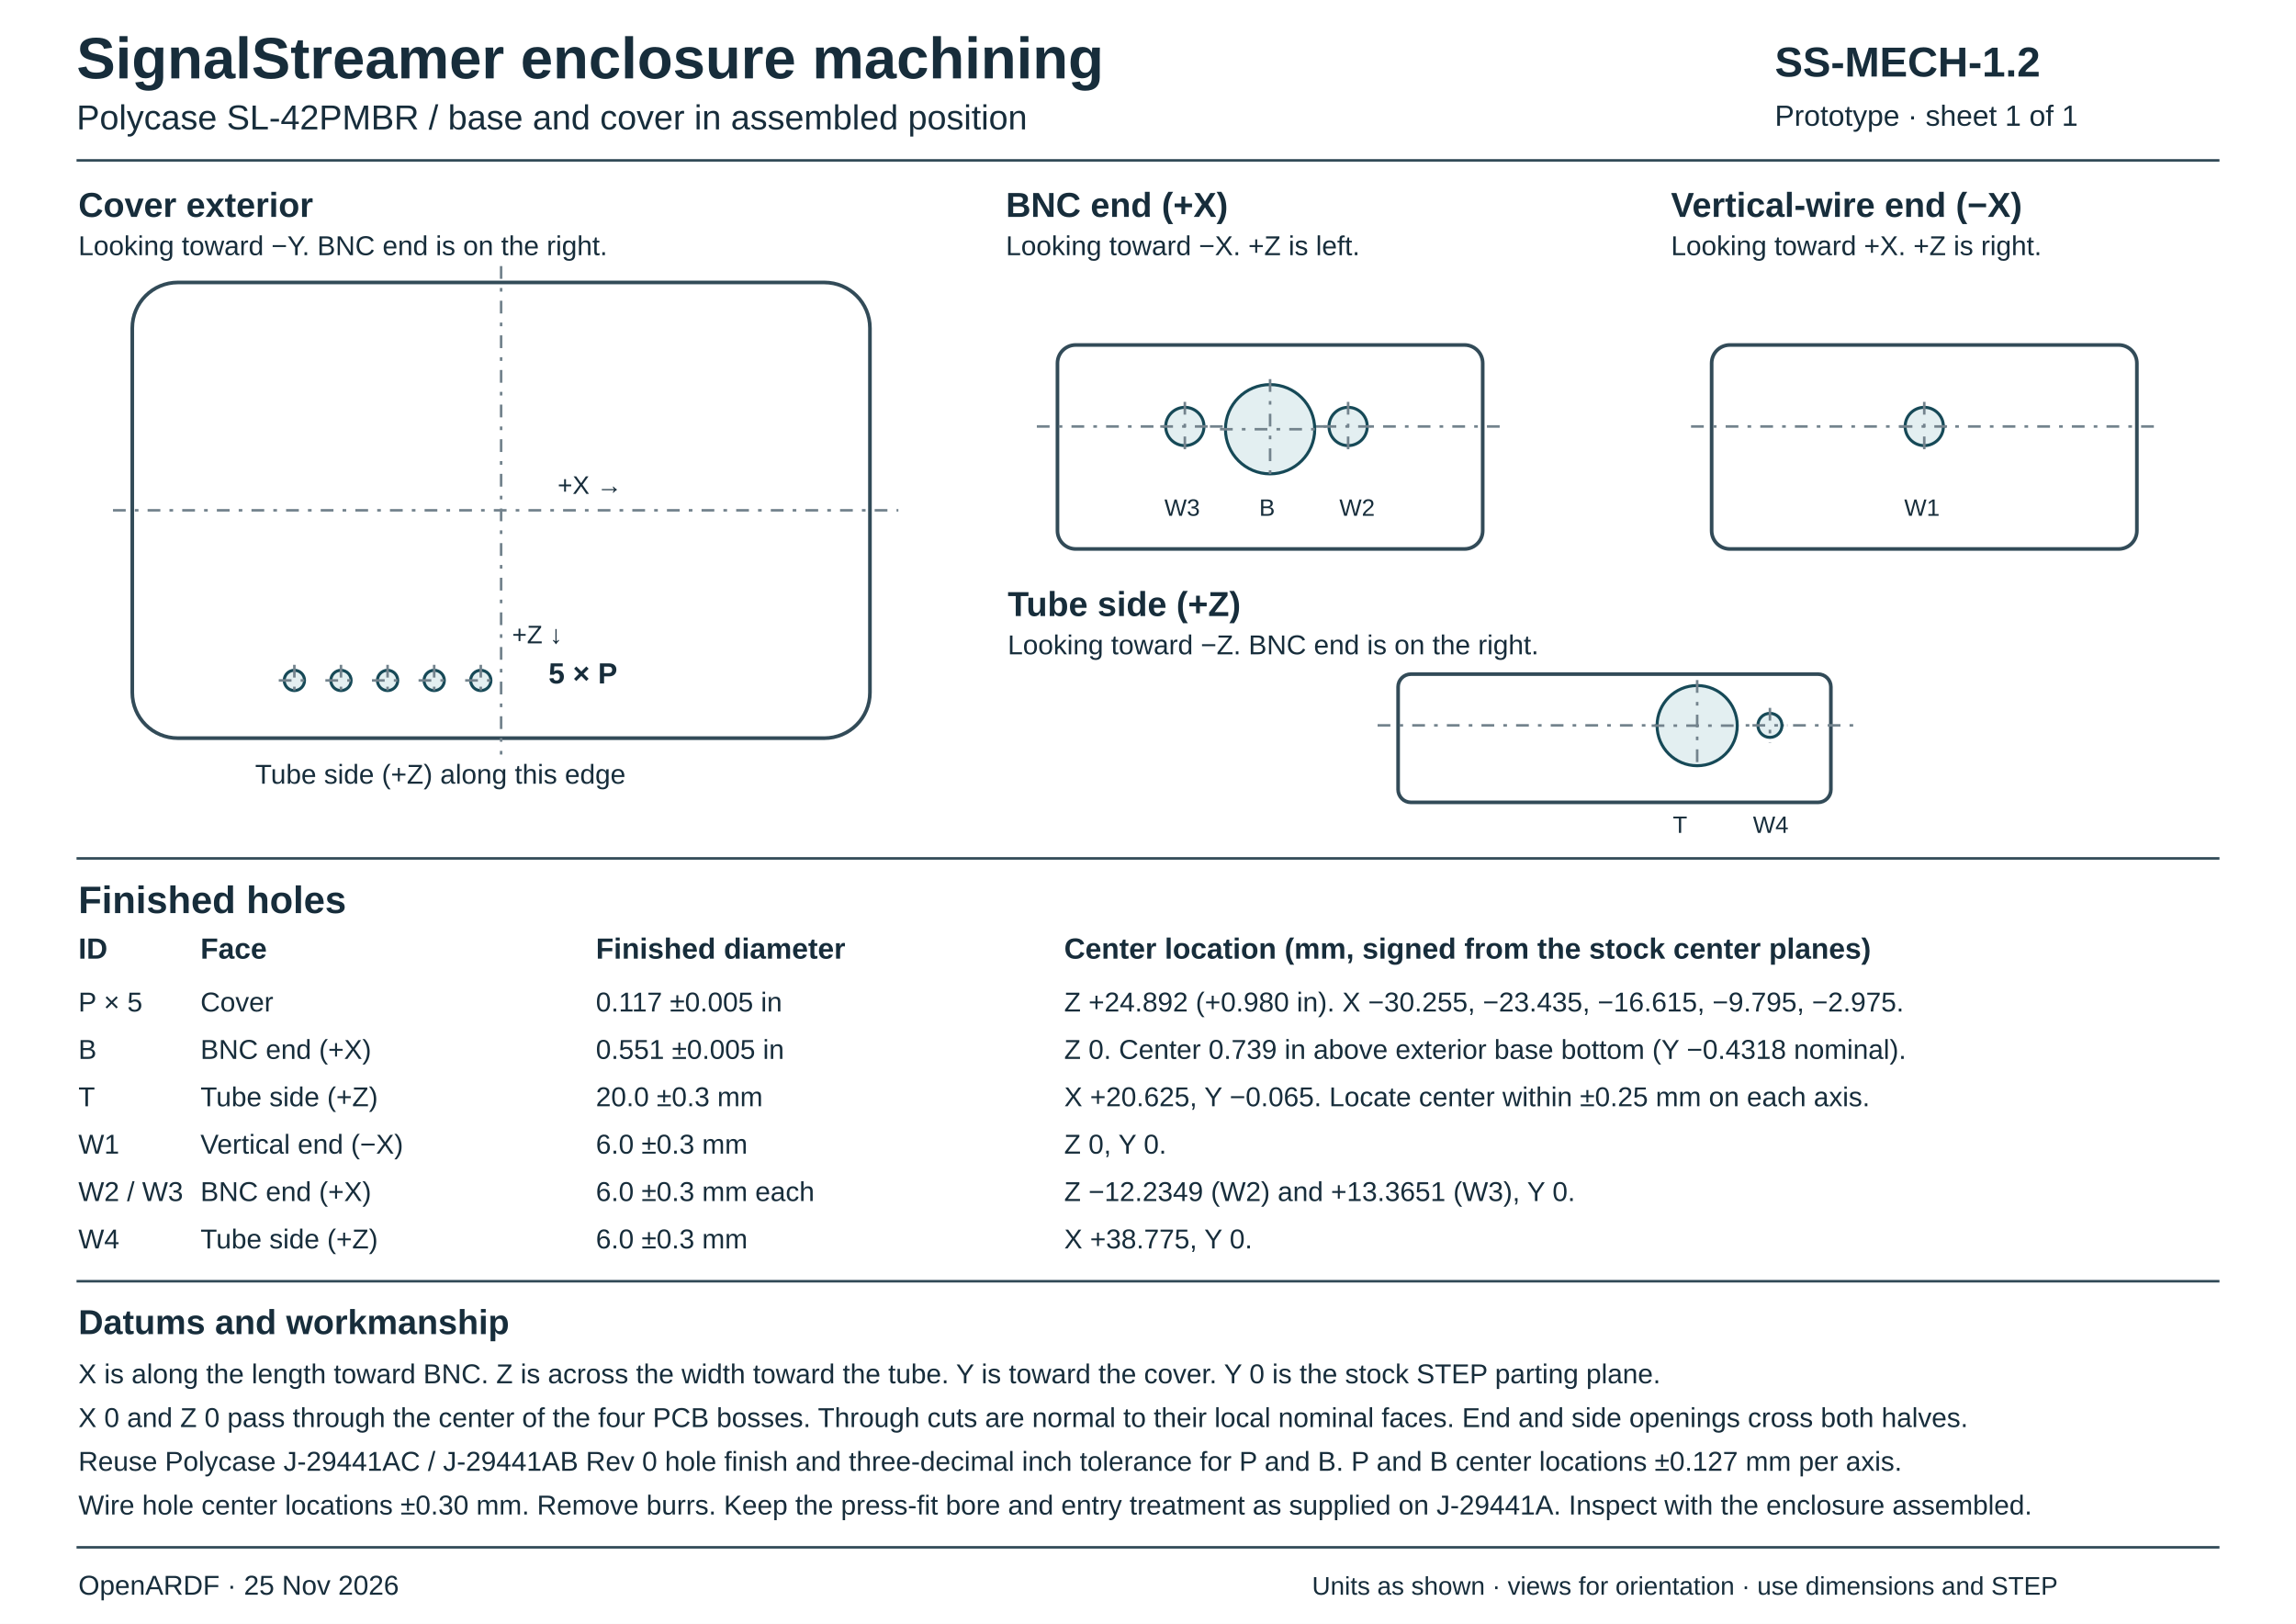
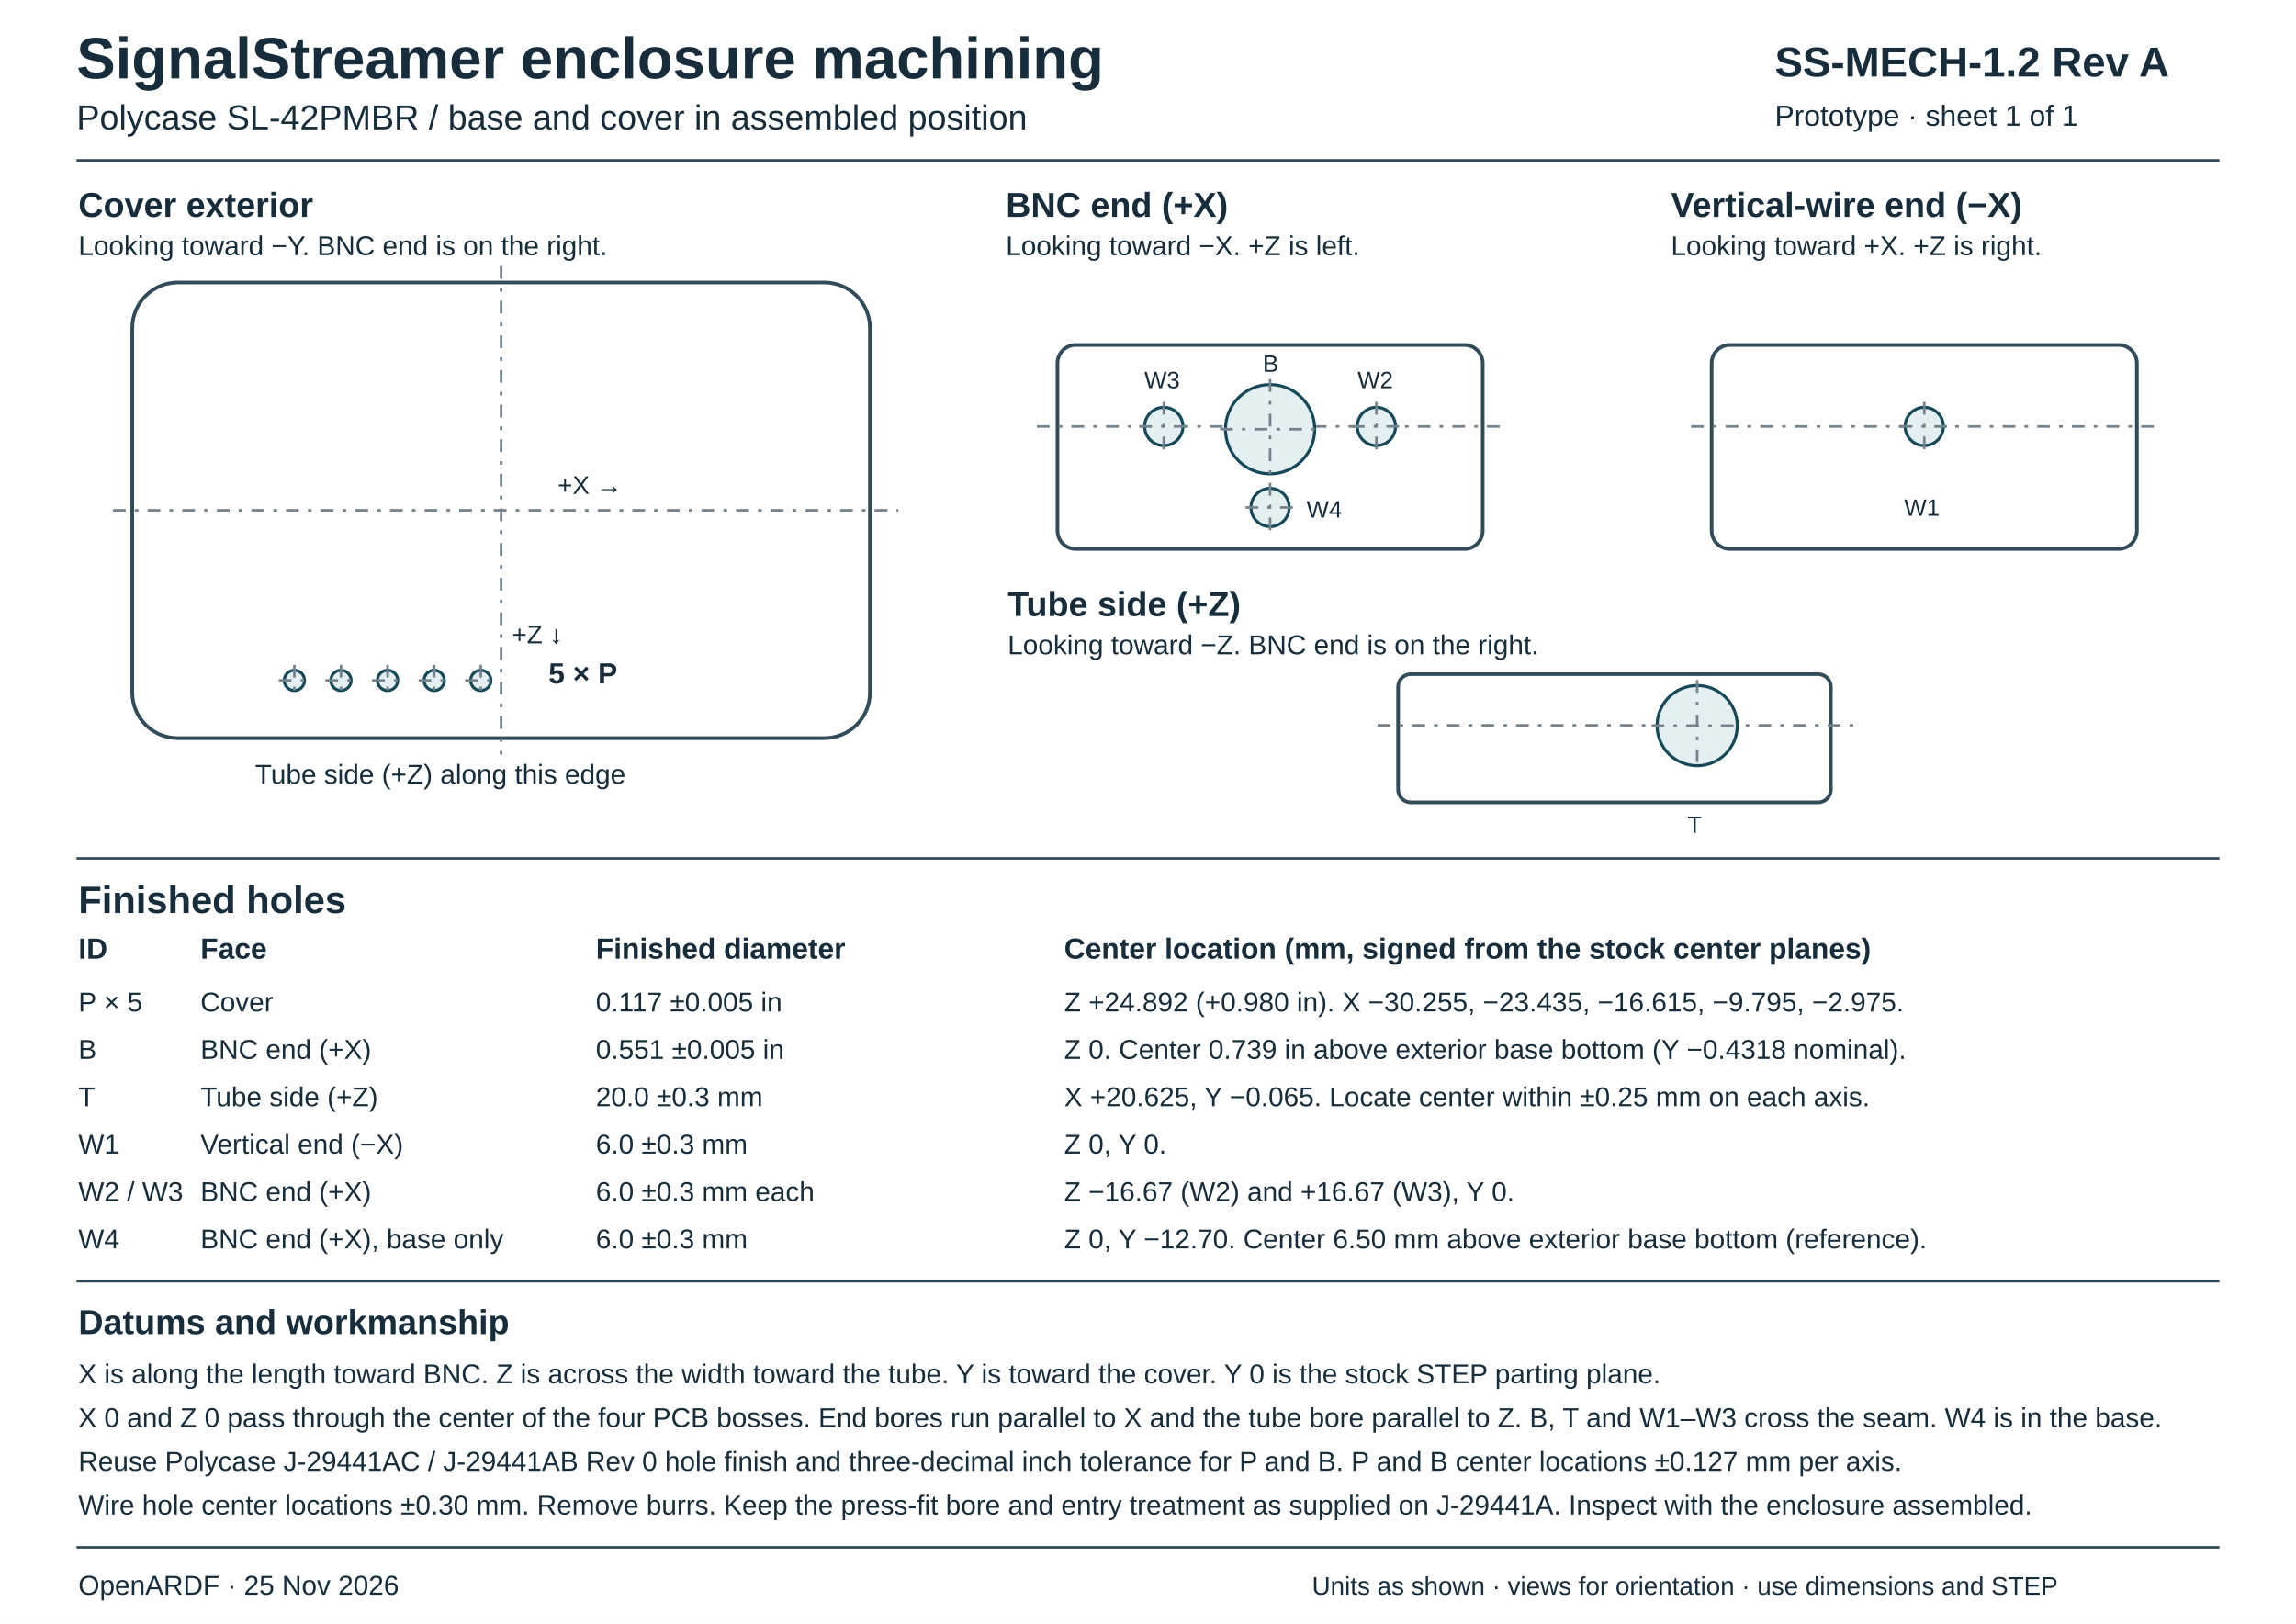
<svg xmlns="http://www.w3.org/2000/svg" width="420mm" height="297mm" viewBox="0 0 1260 891">
  <rect width="1260" height="891" fill="white" />
  <g font-family="Arial, sans-serif" fill="#172d3b">
    <text x="42" y="43" font-size="32" font-weight="700">SignalStreamer enclosure machining</text>
    <text x="42" y="71" font-size="19" font-weight="400">Polycase SL-42PMBR   /   base and cover in assembled position</text>
-     <text x="974" y="42" font-size="23" font-weight="700">SS-MECH-1.2</text>
+     <text x="974" y="42" font-size="23" font-weight="700">SS-MECH-1.2   Rev A</text>
    <text x="974" y="69" font-size="16" font-weight="400">Prototype   ·   sheet 1 of 1</text>
    <path d="M42 88 L1218 88" fill="none" stroke="#324b58" stroke-width="1.4" stroke-dasharray="none" />
    <text x="43" y="119" font-size="19" font-weight="700">Cover exterior</text>
    <text x="43" y="140" font-size="15" font-weight="400">Looking toward −Y. BNC end is on the right.</text>
    <rect x="72.594" y="154.984" width="404.812" height="250.031" rx="25" fill="none" stroke="#324b58" stroke-width="2" />
    <path d="M62 280 L493 280" fill="none" stroke="#73838d" stroke-width="1.4" stroke-dasharray="7 5 2 5" />
    <path d="M275 146 L275 414" fill="none" stroke="#73838d" stroke-width="1.4" stroke-dasharray="7 5 2 5" />
    <circle cx="161.544" cy="373.345" r="5.572" fill="#e3eff1" stroke="#164957" stroke-width="1.65" />
    <path d="M152.972 373.345 L170.116 373.345" fill="none" stroke="#73838d" stroke-width="1.4" stroke-dasharray="7 5 2 5" />
    <path d="M161.544 364.773 L161.544 381.917" fill="none" stroke="#73838d" stroke-width="1.4" stroke-dasharray="7 5 2 5" />
    <circle cx="187.119" cy="373.345" r="5.572" fill="#e3eff1" stroke="#164957" stroke-width="1.65" />
    <path d="M178.547 373.345 L195.691 373.345" fill="none" stroke="#73838d" stroke-width="1.4" stroke-dasharray="7 5 2 5" />
    <path d="M187.119 364.773 L187.119 381.917" fill="none" stroke="#73838d" stroke-width="1.4" stroke-dasharray="7 5 2 5" />
    <circle cx="212.694" cy="373.345" r="5.572" fill="#e3eff1" stroke="#164957" stroke-width="1.65" />
    <path d="M204.122 373.345 L221.266 373.345" fill="none" stroke="#73838d" stroke-width="1.4" stroke-dasharray="7 5 2 5" />
    <path d="M212.694 364.773 L212.694 381.917" fill="none" stroke="#73838d" stroke-width="1.4" stroke-dasharray="7 5 2 5" />
    <circle cx="238.269" cy="373.345" r="5.572" fill="#e3eff1" stroke="#164957" stroke-width="1.65" />
    <path d="M229.697 373.345 L246.841 373.345" fill="none" stroke="#73838d" stroke-width="1.4" stroke-dasharray="7 5 2 5" />
    <path d="M238.269 364.773 L238.269 381.917" fill="none" stroke="#73838d" stroke-width="1.4" stroke-dasharray="7 5 2 5" />
    <circle cx="263.844" cy="373.345" r="5.572" fill="#e3eff1" stroke="#164957" stroke-width="1.65" />
    <path d="M255.272 373.345 L272.416 373.345" fill="none" stroke="#73838d" stroke-width="1.4" stroke-dasharray="7 5 2 5" />
    <path d="M263.844 364.773 L263.844 381.917" fill="none" stroke="#73838d" stroke-width="1.4" stroke-dasharray="7 5 2 5" />
    <text x="306" y="271" font-size="14" font-weight="400">+X →</text>
    <text x="281" y="353" font-size="14" font-weight="400">+Z ↓</text>
    <text x="301" y="375" font-size="16" font-weight="700">5 × P</text>
    <text x="140" y="430" font-size="15" font-weight="400">Tube side (+Z) along this edge</text>
    <text x="552" y="119" font-size="19" font-weight="700">BNC end (+X)</text>
    <text x="552" y="140" font-size="15" font-weight="400">Looking toward −X. +Z is left.</text>
    <rect x="580.319" y="189.283" width="233.362" height="111.925" rx="10" fill="none" stroke="#324b58" stroke-width="2" />
    <path d="M569 234 L826 234" fill="none" stroke="#73838d" stroke-width="1.4" stroke-dasharray="7 5 2 5" />
-     <circle cx="650.222" cy="234.0" r="10.5" fill="#e3eff1" stroke="#164957" stroke-width="1.65" />
-     <path d="M636.722 234.0 L663.722 234.0" fill="none" stroke="#73838d" stroke-width="1.4" stroke-dasharray="7 5 2 5" />
-     <path d="M650.222 220.5 L650.222 247.5" fill="none" stroke="#73838d" stroke-width="1.4" stroke-dasharray="7 5 2 5" />
+     <circle cx="638.655" cy="234.0" r="10.5" fill="#e3eff1" stroke="#164957" stroke-width="1.65" />
+     <path d="M625.155 234.0 L652.155 234.0" fill="none" stroke="#73838d" stroke-width="1.4" stroke-dasharray="7 5 2 5" />
+     <path d="M638.655 220.5 L638.655 247.5" fill="none" stroke="#73838d" stroke-width="1.4" stroke-dasharray="7 5 2 5" />
    <circle cx="697.0" cy="235.511" r="24.492" fill="#e3eff1" stroke="#164957" stroke-width="1.65" />
    <path d="M669.508 235.511 L724.492 235.511" fill="none" stroke="#73838d" stroke-width="1.4" stroke-dasharray="7 5 2 5" />
    <path d="M697.0 208.019 L697.0 263.003" fill="none" stroke="#73838d" stroke-width="1.4" stroke-dasharray="7 5 2 5" />
-     <circle cx="739.822" cy="234.0" r="10.5" fill="#e3eff1" stroke="#164957" stroke-width="1.65" />
-     <path d="M726.322 234.0 L753.322 234.0" fill="none" stroke="#73838d" stroke-width="1.4" stroke-dasharray="7 5 2 5" />
-     <path d="M739.822 220.5 L739.822 247.5" fill="none" stroke="#73838d" stroke-width="1.4" stroke-dasharray="7 5 2 5" />
-     <text x="639" y="283" font-size="13" font-weight="400">W3</text>
-     <text x="691" y="283" font-size="13" font-weight="400">B</text>
-     <text x="735" y="283" font-size="13" font-weight="400">W2</text>
+     <circle cx="755.345" cy="234.0" r="10.5" fill="#e3eff1" stroke="#164957" stroke-width="1.65" />
+     <path d="M741.845 234.0 L768.845 234.0" fill="none" stroke="#73838d" stroke-width="1.4" stroke-dasharray="7 5 2 5" />
+     <path d="M755.345 220.5 L755.345 247.5" fill="none" stroke="#73838d" stroke-width="1.4" stroke-dasharray="7 5 2 5" />
+     <circle cx="697.0" cy="278.45" r="10.5" fill="#e3eff1" stroke="#164957" stroke-width="1.65" />
+     <path d="M683.5 278.45 L710.5 278.45" fill="none" stroke="#73838d" stroke-width="1.4" stroke-dasharray="7 5 2 5" />
+     <path d="M697.0 264.95 L697.0 291.95" fill="none" stroke="#73838d" stroke-width="1.4" stroke-dasharray="7 5 2 5" />
+     <text x="628" y="213" font-size="13" font-weight="400">W3</text>
+     <text x="693" y="204" font-size="13" font-weight="400">B</text>
+     <text x="745" y="213" font-size="13" font-weight="400">W2</text>
+     <text x="717" y="284" font-size="13" font-weight="400">W4</text>
    <text x="917" y="119" font-size="19" font-weight="700">Vertical-wire end (−X)</text>
    <text x="917" y="140" font-size="15" font-weight="400">Looking toward +X. +Z is right.</text>
    <rect x="939.319" y="189.283" width="233.362" height="111.925" rx="10" fill="none" stroke="#324b58" stroke-width="2" />
    <path d="M928 234 L1185 234" fill="none" stroke="#73838d" stroke-width="1.4" stroke-dasharray="7 5 2 5" />
    <circle cx="1056" cy="234" r="10.5" fill="#e3eff1" stroke="#164957" stroke-width="1.65" />
    <path d="M1042.5 234 L1069.5 234" fill="none" stroke="#73838d" stroke-width="1.4" stroke-dasharray="7 5 2 5" />
    <path d="M1056 220.5 L1056 247.5" fill="none" stroke="#73838d" stroke-width="1.4" stroke-dasharray="7 5 2 5" />
    <text x="1045" y="283" font-size="13" font-weight="400">W1</text>
    <text x="553" y="338" font-size="19" font-weight="700">Tube side (+Z)</text>
    <text x="553" y="359" font-size="15" font-weight="400">Looking toward −Z. BNC end is on the right.</text>
    <rect x="767.255" y="369.892" width="237.49" height="70.353" rx="7" fill="none" stroke="#324b58" stroke-width="2" />
    <path d="M756 398 L1018 398" fill="none" stroke="#73838d" stroke-width="1.4" stroke-dasharray="7 5 2 5" />
    <circle cx="931.375" cy="398.143" r="22.0" fill="#e3eff1" stroke="#164957" stroke-width="1.65" />
    <path d="M906.375 398.143 L956.375 398.143" fill="none" stroke="#73838d" stroke-width="1.4" stroke-dasharray="7 5 2 5" />
    <path d="M931.375 373.143 L931.375 423.143" fill="none" stroke="#73838d" stroke-width="1.4" stroke-dasharray="7 5 2 5" />
-     <circle cx="971.305" cy="398" r="6.6" fill="#e3eff1" stroke="#164957" stroke-width="1.65" />
-     <path d="M961.705 398 L980.905 398" fill="none" stroke="#73838d" stroke-width="1.4" stroke-dasharray="7 5 2 5" />
-     <path d="M971.305 388.4 L971.305 407.6" fill="none" stroke="#73838d" stroke-width="1.4" stroke-dasharray="7 5 2 5" />
-     <text x="918" y="457" font-size="13" font-weight="400">T</text>
-     <text x="962" y="457" font-size="13" font-weight="400">W4</text>
+     <text x="926" y="457" font-size="13" font-weight="400">T</text>
    <path d="M42 471 L1218 471" fill="none" stroke="#324b58" stroke-width="1.4" stroke-dasharray="none" />
    <text x="43" y="501" font-size="21" font-weight="700">Finished holes</text>
    <text x="43" y="526" font-size="16" font-weight="700">ID</text>
    <text x="110" y="526" font-size="16" font-weight="700">Face</text>
    <text x="327" y="526" font-size="16" font-weight="700">Finished diameter</text>
    <text x="584" y="526" font-size="16" font-weight="700">Center location (mm, signed from the stock center planes)</text>
    <text x="43" y="555" font-size="15" font-weight="400">P × 5</text>
    <text x="110" y="555" font-size="15" font-weight="400">Cover</text>
    <text x="327" y="555" font-size="15" font-weight="400">0.117 ±0.005 in</text>
    <text x="584" y="555" font-size="15" font-weight="400">Z +24.892 (+0.980 in). X −30.255, −23.435, −16.615, −9.795, −2.975.</text>
    <text x="43" y="581" font-size="15" font-weight="400">B</text>
    <text x="110" y="581" font-size="15" font-weight="400">BNC end (+X)</text>
    <text x="327" y="581" font-size="15" font-weight="400">0.551 ±0.005 in</text>
    <text x="584" y="581" font-size="15" font-weight="400">Z 0. Center 0.739 in above exterior base bottom (Y −0.4318 nominal).</text>
    <text x="43" y="607" font-size="15" font-weight="400">T</text>
    <text x="110" y="607" font-size="15" font-weight="400">Tube side (+Z)</text>
    <text x="327" y="607" font-size="15" font-weight="400">20.0 ±0.3 mm</text>
    <text x="584" y="607" font-size="15" font-weight="400">X +20.625, Y −0.065. Locate center within ±0.25 mm on each axis.</text>
    <text x="43" y="633" font-size="15" font-weight="400">W1</text>
    <text x="110" y="633" font-size="15" font-weight="400">Vertical end (−X)</text>
    <text x="327" y="633" font-size="15" font-weight="400">6.0 ±0.3 mm</text>
    <text x="584" y="633" font-size="15" font-weight="400">Z 0, Y 0.</text>
    <text x="43" y="659" font-size="15" font-weight="400">W2 / W3</text>
    <text x="110" y="659" font-size="15" font-weight="400">BNC end (+X)</text>
    <text x="327" y="659" font-size="15" font-weight="400">6.0 ±0.3 mm each</text>
-     <text x="584" y="659" font-size="15" font-weight="400">Z −12.2349 (W2) and +13.3651 (W3), Y 0.</text>
+     <text x="584" y="659" font-size="15" font-weight="400">Z −16.67 (W2) and +16.67 (W3), Y 0.</text>
    <text x="43" y="685" font-size="15" font-weight="400">W4</text>
-     <text x="110" y="685" font-size="15" font-weight="400">Tube side (+Z)</text>
+     <text x="110" y="685" font-size="15" font-weight="400">BNC end (+X), base only</text>
    <text x="327" y="685" font-size="15" font-weight="400">6.0 ±0.3 mm</text>
-     <text x="584" y="685" font-size="15" font-weight="400">X +38.775, Y 0.</text>
+     <text x="584" y="685" font-size="15" font-weight="400">Z 0, Y −12.70. Center 6.50 mm above exterior base bottom (reference).</text>
    <path d="M42 703 L1218 703" fill="none" stroke="#324b58" stroke-width="1.4" stroke-dasharray="none" />
    <text x="43" y="732" font-size="19" font-weight="700">Datums and workmanship</text>
    <text x="43" y="759" font-size="15" font-weight="400">X is along the length toward BNC. Z is across the width toward the tube. Y is toward the cover. Y 0 is the stock STEP parting plane.</text>
-     <text x="43" y="783" font-size="15" font-weight="400">X 0 and Z 0 pass through the center of the four PCB bosses. Through cuts are normal to their local nominal faces. End and side openings cross both halves.</text>
+     <text x="43" y="783" font-size="15" font-weight="400">X 0 and Z 0 pass through the center of the four PCB bosses. End bores run parallel to X and the tube bore parallel to Z. B, T and W1–W3 cross the seam. W4 is in the base.</text>
    <text x="43" y="807" font-size="15" font-weight="400">Reuse Polycase J-29441AC / J-29441AB Rev 0 hole finish and three-decimal inch tolerance for P and B. P and B center locations ±0.127 mm per axis.</text>
    <text x="43" y="831" font-size="15" font-weight="400">Wire hole center locations ±0.30 mm. Remove burrs. Keep the press-fit bore and entry treatment as supplied on J-29441A. Inspect with the enclosure assembled.</text>
    <path d="M42 849 L1218 849" fill="none" stroke="#324b58" stroke-width="1.4" stroke-dasharray="none" />
    <text x="43" y="875" font-size="15" font-weight="400">OpenARDF   ·   25 Nov 2026</text>
    <text x="720" y="875" font-size="14" font-weight="400">Units as shown   ·   views for orientation   ·   use dimensions and STEP</text>
  </g>
</svg>
